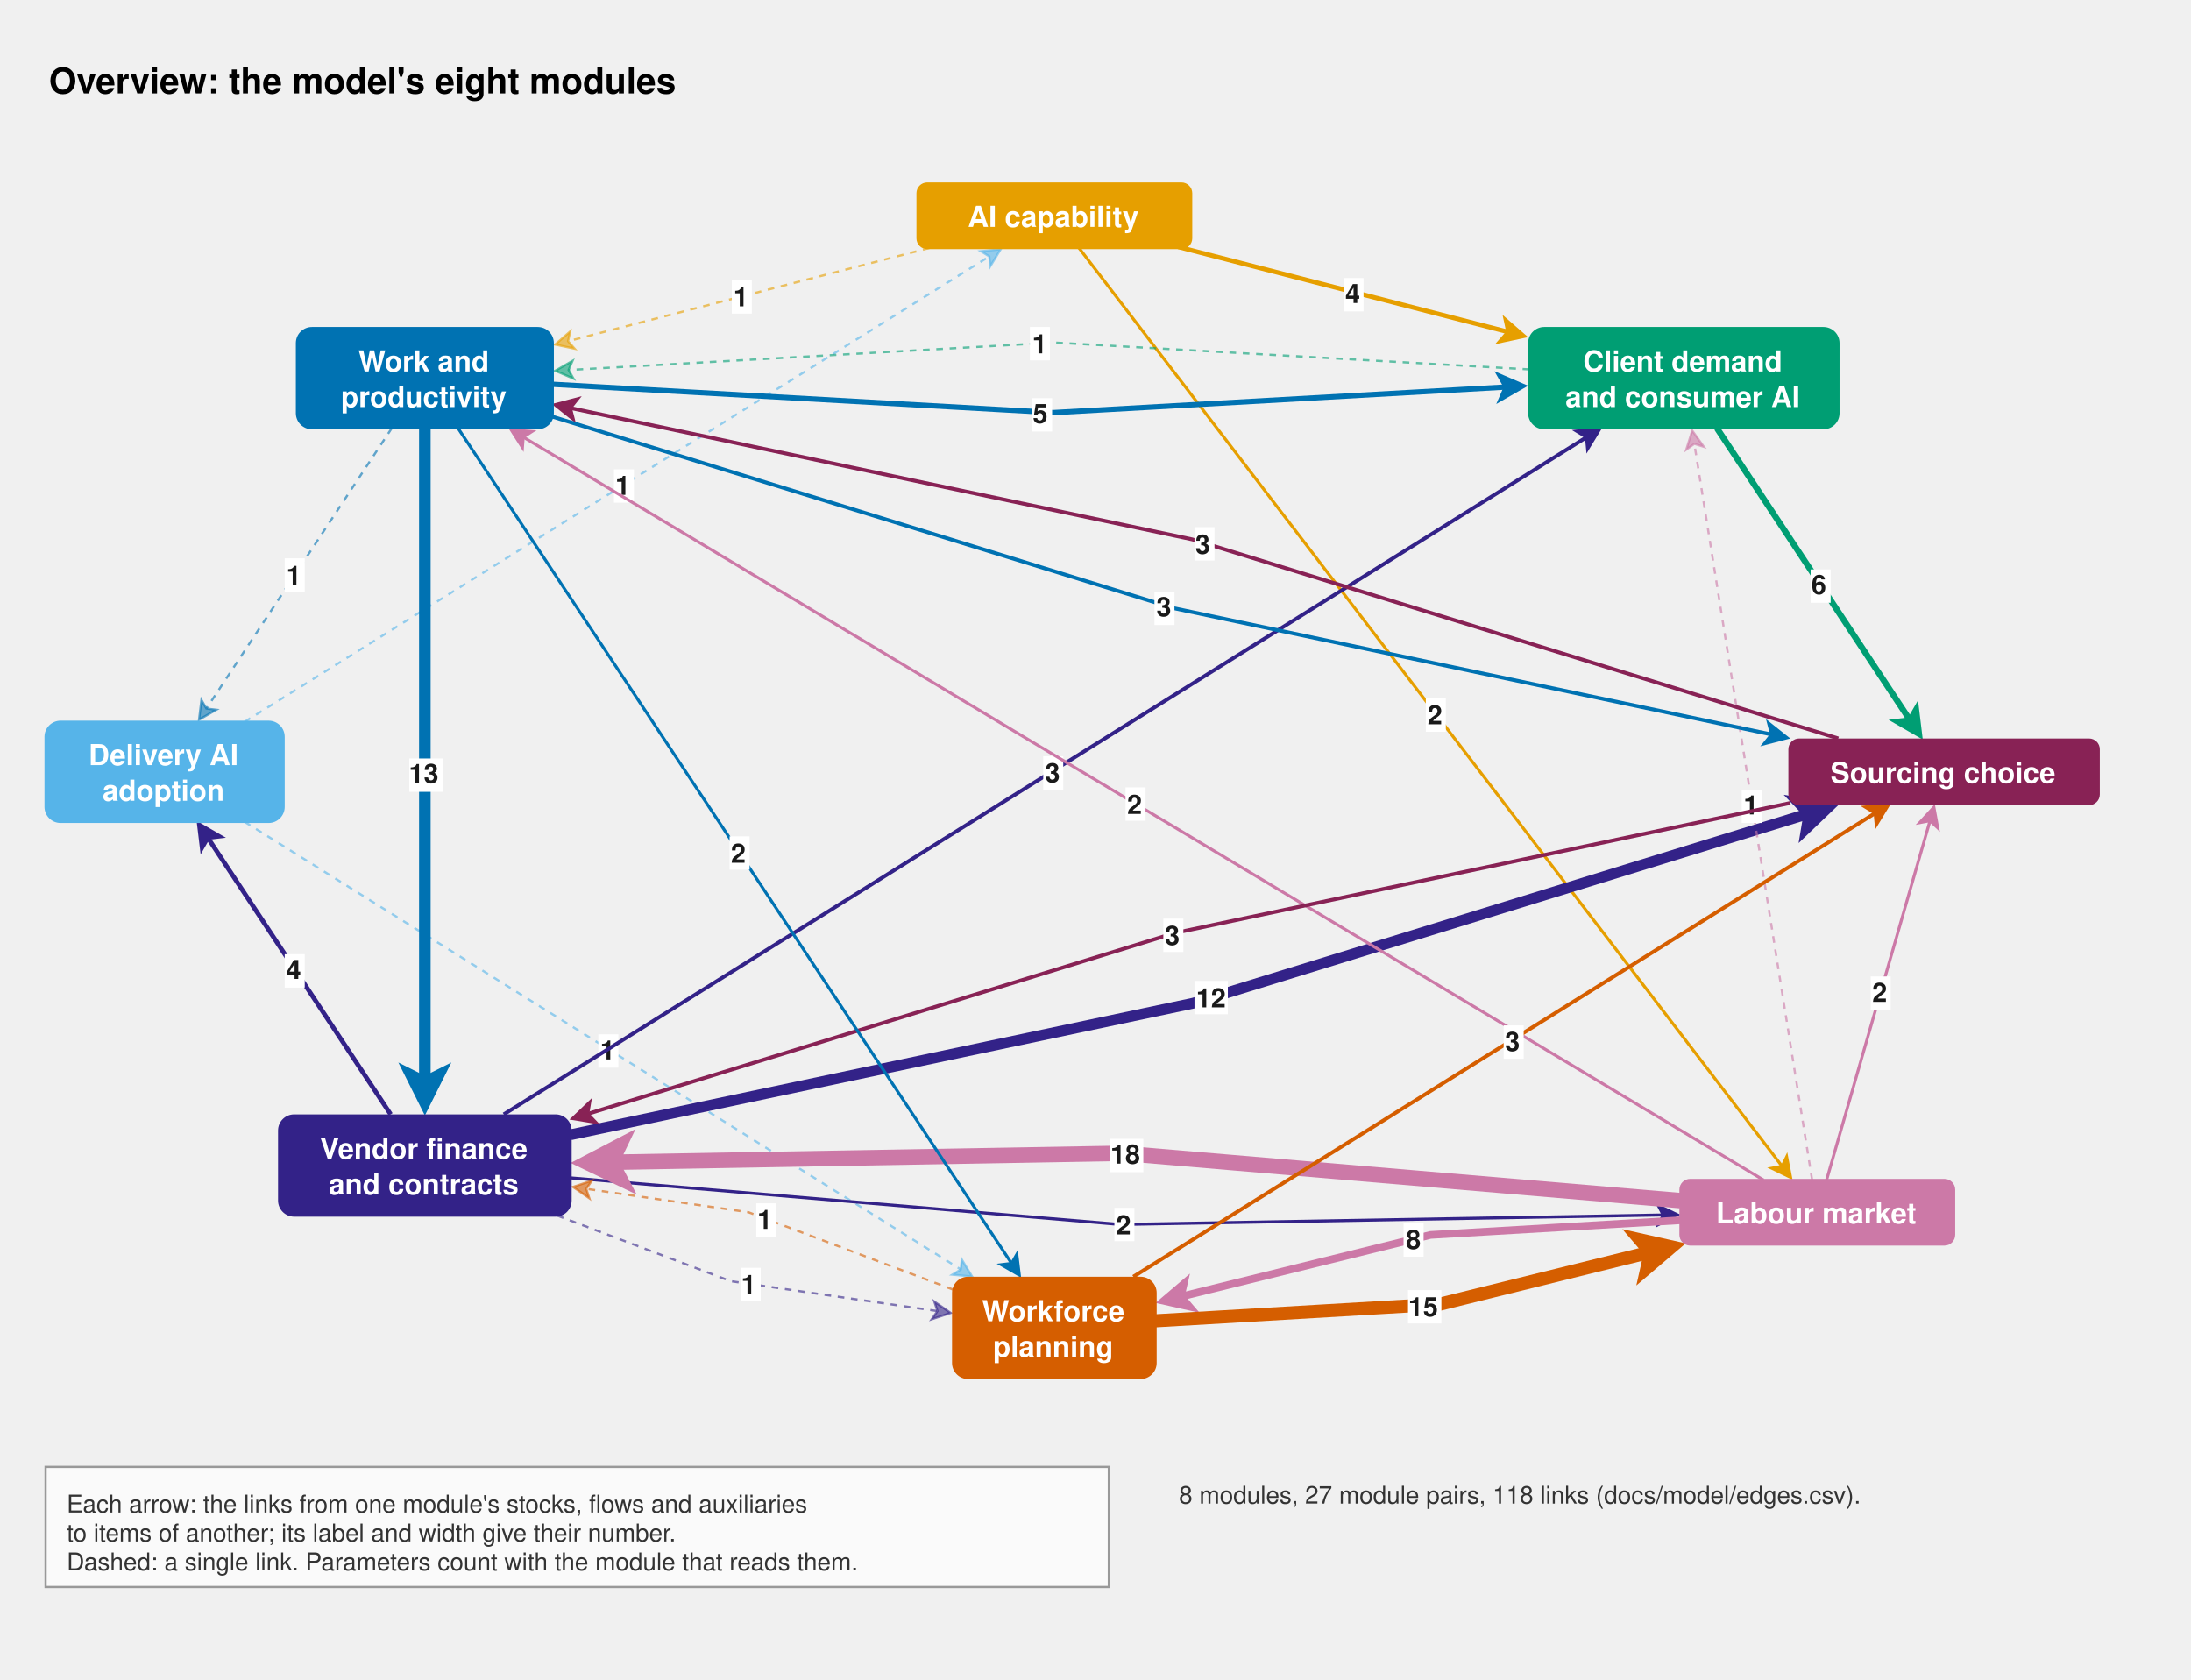
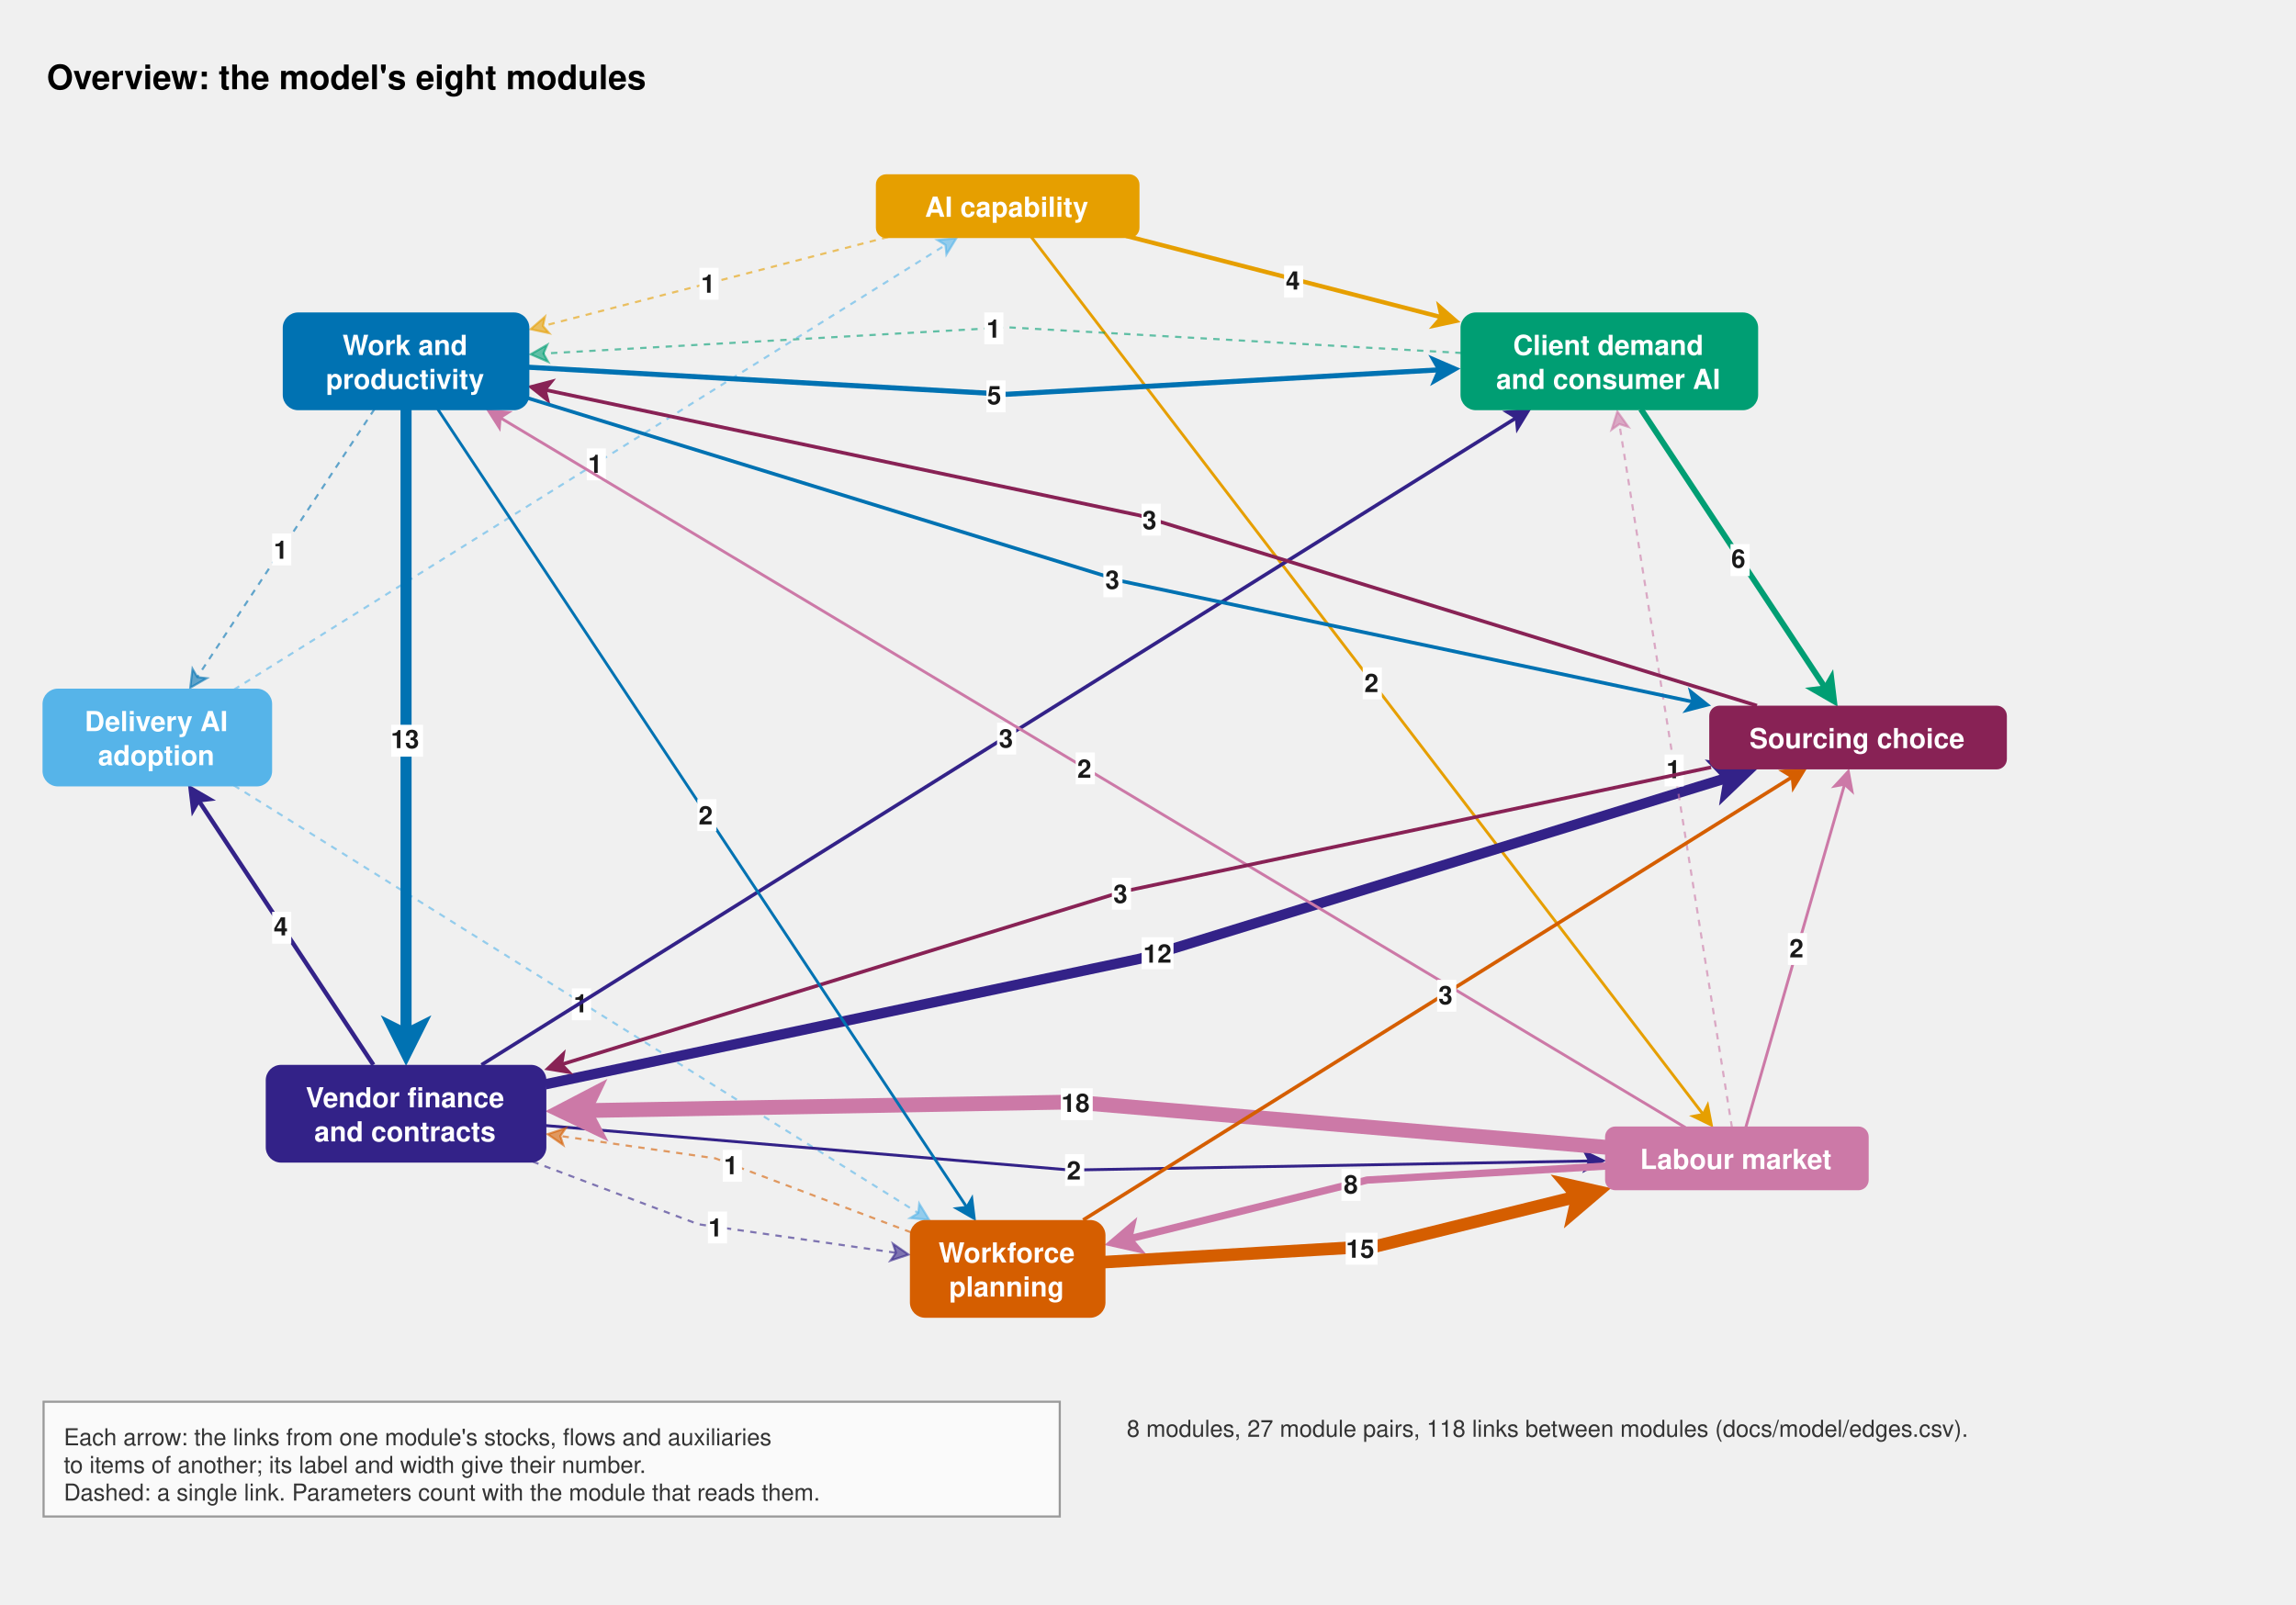
- <svg xmlns="http://www.w3.org/2000/svg" style="background: transparent; background-color: transparent; color-scheme: light dark;" version="1.1" width="985px" height="755px" viewBox="0 0 985 755">
+ <svg xmlns="http://www.w3.org/2000/svg" style="background: transparent; background-color: transparent; color-scheme: light dark;" version="1.1" width="1080px" height="755px" viewBox="0 0 1080 755">
  <defs />
  <g>
    <g data-cell-id="0">
      <g data-cell-id="1">
        <g data-cell-id="e:adoption&gt;capability">
          <g transform="translate(0.5,0.5)">
            <path d="M 109.5 324 L 444.26 114.77" fill="none" stroke="#56b4e9" stroke-opacity="0.6" stroke-miterlimit="10" stroke-dasharray="3 3" pointer-events="stroke" style="stroke: light-dark(rgb(86, 180, 233), rgb(29, 110, 155));" />
            <path d="M 449.35 111.59 L 444.69 119.22 L 444.26 114.77 L 440.45 112.44 Z" fill-opacity="0.6" fill="#56b4e9" stroke="#56b4e9" stroke-opacity="0.6" stroke-miterlimit="10" pointer-events="all" style="fill: light-dark(rgb(86, 180, 233), rgb(29, 110, 155)); stroke: light-dark(rgb(86, 180, 233), rgb(29, 110, 155));" />
          </g>
          <g>
            <g fill="#1A1A1A" font-family="Helvetica" font-weight="bold" text-anchor="middle" font-size="12px" style="fill: light-dark(rgb(26, 26, 26), rgb(215, 215, 215));">
              <rect fill="#FFFFFF" stroke="none" x="276" y="211" width="9" height="15" stroke-width="0" style="fill: light-dark(rgb(255, 255, 255), rgb(18, 18, 18));" />
              <text x="279.95" y="222.47">1</text>
            </g>
          </g>
        </g>
        <g data-cell-id="e:adoption&gt;workforce">
          <g transform="translate(0.5,0.5)">
            <path d="M 109.5 369 L 431.46 570.23" fill="none" stroke="#56b4e9" stroke-opacity="0.6" stroke-miterlimit="10" stroke-dasharray="3 3" pointer-events="stroke" style="stroke: light-dark(rgb(86, 180, 233), rgb(29, 110, 155));" />
            <path d="M 436.55 573.41 L 427.65 572.56 L 431.46 570.23 L 431.89 565.78 Z" fill-opacity="0.6" fill="#56b4e9" stroke="#56b4e9" stroke-opacity="0.6" stroke-miterlimit="10" pointer-events="all" style="fill: light-dark(rgb(86, 180, 233), rgb(29, 110, 155)); stroke: light-dark(rgb(86, 180, 233), rgb(29, 110, 155));" />
          </g>
          <g>
            <g fill="#1A1A1A" font-family="Helvetica" font-weight="bold" text-anchor="middle" font-size="12px" style="fill: light-dark(rgb(26, 26, 26), rgb(215, 215, 215));">
              <rect fill="#FFFFFF" stroke="none" x="269" y="465" width="9" height="15" stroke-width="0" style="fill: light-dark(rgb(255, 255, 255), rgb(18, 18, 18));" />
              <text x="273.16" y="476.29">1</text>
            </g>
          </g>
        </g>
        <g data-cell-id="e:capability&gt;consumer">
          <g>
            <path d="M 529.71 111 L 678.21 149.3" fill="none" stroke="#e69f00" stroke-width="2.05" stroke-miterlimit="10" pointer-events="stroke" style="stroke: light-dark(rgb(230, 159, 0), rgb(155, 94, 0));" />
            <path d="M 684.78 151 L 674.89 153.12 L 678.21 149.3 L 677.15 144.36 Z" fill="#e69f00" stroke="#e69f00" stroke-width="2.05" stroke-miterlimit="10" pointer-events="all" style="fill: light-dark(rgb(230, 159, 0), rgb(155, 94, 0)); stroke: light-dark(rgb(230, 159, 0), rgb(155, 94, 0));" />
          </g>
          <g>
            <g fill="#1A1A1A" font-family="Helvetica" font-weight="bold" text-anchor="middle" font-size="12px" style="fill: light-dark(rgb(26, 26, 26), rgb(215, 215, 215));">
              <rect fill="#FFFFFF" stroke="none" x="604" y="125" width="9" height="15" stroke-width="0" style="fill: light-dark(rgb(255, 255, 255), rgb(18, 18, 18));" />
              <text x="608.14" y="136.23">4</text>
            </g>
          </g>
        </g>
        <g data-cell-id="e:capability&gt;labour_market">
          <g transform="translate(0.5,0.5)">
            <path d="M 484.6 111 L 800.67 523.83" fill="none" stroke="#e69f00" stroke-width="1.35" stroke-miterlimit="10" pointer-events="stroke" style="stroke: light-dark(rgb(230, 159, 0), rgb(155, 94, 0));" />
            <path d="M 804.48 528.8 L 796.09 524.71 L 800.67 523.83 L 802.72 519.63 Z" fill="#e69f00" stroke="#e69f00" stroke-width="1.35" stroke-miterlimit="10" pointer-events="all" style="fill: light-dark(rgb(230, 159, 0), rgb(155, 94, 0)); stroke: light-dark(rgb(230, 159, 0), rgb(155, 94, 0));" />
          </g>
          <g>
            <g fill="#1A1A1A" font-family="Helvetica" font-weight="bold" text-anchor="middle" font-size="12px" style="fill: light-dark(rgb(26, 26, 26), rgb(215, 215, 215));">
              <rect fill="#FFFFFF" stroke="none" x="641" y="314" width="9" height="15" stroke-width="0" style="fill: light-dark(rgb(255, 255, 255), rgb(18, 18, 18));" />
              <text x="645.09" y="325.62">2</text>
            </g>
          </g>
        </g>
        <g data-cell-id="e:capability&gt;work">
          <g transform="translate(0.5,0.5)">
            <path d="M 417.29 111 L 254.89 152.89" fill="none" stroke="#e69f00" stroke-opacity="0.6" stroke-miterlimit="10" stroke-dasharray="3 3" pointer-events="stroke" style="stroke: light-dark(rgb(230, 159, 0), rgb(155, 94, 0));" />
            <path d="M 249.08 154.39 L 255.83 148.52 L 254.89 152.89 L 257.83 156.26 Z" fill-opacity="0.6" fill="#e69f00" stroke="#e69f00" stroke-opacity="0.6" stroke-miterlimit="10" pointer-events="all" style="fill: light-dark(rgb(230, 159, 0), rgb(155, 94, 0)); stroke: light-dark(rgb(230, 159, 0), rgb(155, 94, 0));" />
          </g>
          <g>
            <g fill="#1A1A1A" font-family="Helvetica" font-weight="bold" text-anchor="middle" font-size="12px" style="fill: light-dark(rgb(26, 26, 26), rgb(215, 215, 215));">
              <rect fill="#FFFFFF" stroke="none" x="329" y="126" width="9" height="15" stroke-width="0" style="fill: light-dark(rgb(255, 255, 255), rgb(18, 18, 18));" />
              <text x="333.05" y="137.73">1</text>
            </g>
          </g>
        </g>
        <g data-cell-id="e:consumer&gt;sourcing">
          <g transform="translate(0.5,0.5)">
            <path d="M 771.37 192 L 858.19 323.33" fill="none" stroke="#009e73" stroke-width="2.75" stroke-miterlimit="10" pointer-events="stroke" style="stroke: light-dark(rgb(0, 158, 115), rgb(28, 164, 127));" />
            <path d="M 862.22 329.44 L 852.78 323.99 L 858.19 323.33 L 860.91 318.61 Z" fill="#009e73" stroke="#009e73" stroke-width="2.75" stroke-miterlimit="10" pointer-events="all" style="fill: light-dark(rgb(0, 158, 115), rgb(28, 164, 127)); stroke: light-dark(rgb(0, 158, 115), rgb(28, 164, 127));" />
          </g>
          <g>
            <g fill="#1A1A1A" font-family="Helvetica" font-weight="bold" text-anchor="middle" font-size="12px" style="fill: light-dark(rgb(26, 26, 26), rgb(215, 215, 215));">
              <rect fill="#FFFFFF" stroke="none" x="814" y="256" width="9" height="15" stroke-width="0" style="fill: light-dark(rgb(255, 255, 255), rgb(18, 18, 18));" />
              <text x="817.69" y="267.07">6</text>
            </g>
          </g>
        </g>
        <g data-cell-id="e:consumer&gt;work">
          <g transform="translate(0.5,0.5)">
            <path d="M 687 165.57 L 473.5 153.5 L 255.11 165.85" fill="none" stroke="#009e73" stroke-opacity="0.6" stroke-miterlimit="10" stroke-dasharray="3 3" pointer-events="stroke" style="stroke: light-dark(rgb(0, 158, 115), rgb(28, 164, 127));" />
            <path d="M 249.12 166.19 L 256.88 161.74 L 255.11 165.85 L 257.33 169.73 Z" fill-opacity="0.6" fill="#009e73" stroke="#009e73" stroke-opacity="0.6" stroke-miterlimit="10" pointer-events="all" style="fill: light-dark(rgb(0, 158, 115), rgb(28, 164, 127)); stroke: light-dark(rgb(0, 158, 115), rgb(28, 164, 127));" />
          </g>
          <g>
            <g fill="#1A1A1A" font-family="Helvetica" font-weight="bold" text-anchor="middle" font-size="12px" style="fill: light-dark(rgb(26, 26, 26), rgb(215, 215, 215));">
              <rect fill="#FFFFFF" stroke="none" x="463" y="147" width="9" height="15" stroke-width="0" style="fill: light-dark(rgb(255, 255, 255), rgb(18, 18, 18));" />
              <text x="467.35" y="158.85">1</text>
            </g>
          </g>
        </g>
        <g data-cell-id="e:finance&gt;adoption">
          <g>
            <path d="M 175.63 501 L 93.38 376.57" fill="none" stroke="#332288" stroke-width="2.05" stroke-miterlimit="10" pointer-events="stroke" style="stroke: light-dark(rgb(51, 34, 136), rgb(204, 189, 255));" />
            <path d="M 89.64 370.91 L 98.4 375.97 L 93.38 376.57 L 90.85 380.96 Z" fill="#332288" stroke="#332288" stroke-width="2.05" stroke-miterlimit="10" pointer-events="all" style="fill: light-dark(rgb(51, 34, 136), rgb(204, 189, 255)); stroke: light-dark(rgb(51, 34, 136), rgb(204, 189, 255));" />
          </g>
          <g>
            <g fill="#1A1A1A" font-family="Helvetica" font-weight="bold" text-anchor="middle" font-size="12px" style="fill: light-dark(rgb(26, 26, 26), rgb(215, 215, 215));">
              <rect fill="#FFFFFF" stroke="none" x="128" y="429" width="9" height="15" stroke-width="0" style="fill: light-dark(rgb(255, 255, 255), rgb(18, 18, 18));" />
              <text x="132.06" y="440.1">4</text>
            </g>
          </g>
        </g>
        <g data-cell-id="e:finance&gt;consumer">
          <g>
            <path d="M 226.47 501 L 713.38 196.47" fill="none" stroke="#332288" stroke-width="1.7" stroke-miterlimit="10" pointer-events="stroke" style="stroke: light-dark(rgb(51, 34, 136), rgb(204, 189, 255));" />
            <path d="M 718.91 193.01 L 713.84 201.31 L 713.38 196.47 L 709.23 193.93 Z" fill="#332288" stroke="#332288" stroke-width="1.7" stroke-miterlimit="10" pointer-events="all" style="fill: light-dark(rgb(51, 34, 136), rgb(204, 189, 255)); stroke: light-dark(rgb(51, 34, 136), rgb(204, 189, 255));" />
          </g>
          <g>
            <g fill="#1A1A1A" font-family="Helvetica" font-weight="bold" text-anchor="middle" font-size="12px" style="fill: light-dark(rgb(26, 26, 26), rgb(215, 215, 215));">
              <rect fill="#FFFFFF" stroke="none" x="469" y="340" width="9" height="15" stroke-width="0" style="fill: light-dark(rgb(255, 255, 255), rgb(18, 18, 18));" />
              <text x="473.19" y="351.69">3</text>
            </g>
          </g>
        </g>
        <g data-cell-id="e:finance&gt;labour_market">
          <g transform="translate(0.5,0.5)">
            <path d="M 256 529.05 L 503 550 L 747.23 545.72" fill="none" stroke="#332288" stroke-width="1.35" stroke-miterlimit="10" pointer-events="stroke" style="stroke: light-dark(rgb(51, 34, 136), rgb(204, 189, 255));" />
            <path d="M 753.49 545.61 L 745.22 549.93 L 747.23 545.72 L 745.07 541.58 Z" fill="#332288" stroke="#332288" stroke-width="1.35" stroke-miterlimit="10" pointer-events="all" style="fill: light-dark(rgb(51, 34, 136), rgb(204, 189, 255)); stroke: light-dark(rgb(51, 34, 136), rgb(204, 189, 255));" />
          </g>
          <g>
            <g fill="#1A1A1A" font-family="Helvetica" font-weight="bold" text-anchor="middle" font-size="12px" style="fill: light-dark(rgb(26, 26, 26), rgb(215, 215, 215));">
              <rect fill="#FFFFFF" stroke="none" x="501" y="543" width="9" height="15" stroke-width="0" style="fill: light-dark(rgb(255, 255, 255), rgb(18, 18, 18));" />
              <text x="505.11" y="554.96">2</text>
            </g>
          </g>
        </g>
        <g data-cell-id="e:finance&gt;sourcing">
          <g transform="translate(0.5,0.5)">
            <path d="M 256 509.66 L 536 450.5 L 812.77 365.21" fill="none" stroke="#332288" stroke-width="4.85" stroke-miterlimit="10" pointer-events="stroke" style="stroke: light-dark(rgb(51, 34, 136), rgb(204, 189, 255));" />
            <path d="M 821.26 362.6 L 811.68 371.75 L 812.77 365.21 L 808.19 360.42 Z" fill="#332288" stroke="#332288" stroke-width="4.85" stroke-miterlimit="10" pointer-events="all" style="fill: light-dark(rgb(51, 34, 136), rgb(204, 189, 255)); stroke: light-dark(rgb(51, 34, 136), rgb(204, 189, 255));" />
          </g>
          <g>
            <g fill="#1A1A1A" font-family="Helvetica" font-weight="bold" text-anchor="middle" font-size="12px" style="fill: light-dark(rgb(26, 26, 26), rgb(215, 215, 215));">
              <rect fill="#FFFFFF" stroke="none" x="537" y="441" width="15" height="15" stroke-width="0" style="fill: light-dark(rgb(255, 255, 255), rgb(18, 18, 18));" />
              <text x="544.43" y="452.9">12</text>
            </g>
          </g>
        </g>
        <g data-cell-id="e:finance&gt;workforce">
          <g transform="translate(0.5,0.5)">
            <path d="M 250 546 L 328 575.5 L 420.95 588.92" fill="none" stroke="#332288" stroke-opacity="0.6" stroke-miterlimit="10" stroke-dasharray="3 3" pointer-events="stroke" style="stroke: light-dark(rgb(51, 34, 136), rgb(204, 189, 255));" />
            <path d="M 426.89 589.77 L 418.4 592.59 L 420.95 588.92 L 419.55 584.67 Z" fill-opacity="0.6" fill="#332288" stroke="#332288" stroke-opacity="0.6" stroke-miterlimit="10" pointer-events="all" style="fill: light-dark(rgb(51, 34, 136), rgb(204, 189, 255)); stroke: light-dark(rgb(51, 34, 136), rgb(204, 189, 255));" />
          </g>
          <g>
            <g fill="#1A1A1A" font-family="Helvetica" font-weight="bold" text-anchor="middle" font-size="12px" style="fill: light-dark(rgb(26, 26, 26), rgb(215, 215, 215));">
              <rect fill="#FFFFFF" stroke="none" x="333" y="570" width="9" height="15" stroke-width="0" style="fill: light-dark(rgb(255, 255, 255), rgb(18, 18, 18));" />
              <text x="336.52" y="581.73">1</text>
            </g>
          </g>
        </g>
        <g data-cell-id="e:labour_market&gt;consumer">
          <g transform="translate(0.5,0.5)">
            <path d="M 814.18 530 L 761.22 199.03" fill="none" stroke="#cc79a7" stroke-opacity="0.6" stroke-miterlimit="10" stroke-dasharray="3 3" pointer-events="stroke" style="stroke: light-dark(rgb(204, 121, 167), rgb(168, 97, 136));" />
            <path d="M 760.28 193.1 L 765.49 200.37 L 761.22 199.03 L 757.59 201.64 Z" fill-opacity="0.6" fill="#cc79a7" stroke="#cc79a7" stroke-opacity="0.6" stroke-miterlimit="10" pointer-events="all" style="fill: light-dark(rgb(204, 121, 167), rgb(168, 97, 136)); stroke: light-dark(rgb(204, 121, 167), rgb(168, 97, 136));" />
          </g>
          <g>
            <g fill="#1A1A1A" font-family="Helvetica" font-weight="bold" text-anchor="middle" font-size="12px" style="fill: light-dark(rgb(26, 26, 26), rgb(215, 215, 215));">
              <rect fill="#FFFFFF" stroke="none" x="783" y="355" width="9" height="15" stroke-width="0" style="fill: light-dark(rgb(255, 255, 255), rgb(18, 18, 18));" />
              <text x="787.16" y="366.15">1</text>
            </g>
          </g>
        </g>
        <g data-cell-id="e:labour_market&gt;finance">
          <g transform="translate(0.5,0.5)">
            <path d="M 755 539.28 L 504 518 L 274.23 522.03" fill="none" stroke="#cc79a7" stroke-width="6.95" stroke-miterlimit="10" pointer-events="stroke" style="stroke: light-dark(rgb(204, 121, 167), rgb(168, 97, 136));" />
            <path d="M 263.77 522.21 L 277.59 515 L 274.23 522.03 L 277.84 528.94 Z" fill="#cc79a7" stroke="#cc79a7" stroke-width="6.95" stroke-miterlimit="10" pointer-events="all" style="fill: light-dark(rgb(204, 121, 167), rgb(168, 97, 136)); stroke: light-dark(rgb(204, 121, 167), rgb(168, 97, 136));" />
          </g>
          <g>
            <g fill="#1A1A1A" font-family="Helvetica" font-weight="bold" text-anchor="middle" font-size="12px" style="fill: light-dark(rgb(26, 26, 26), rgb(215, 215, 215));">
              <rect fill="#FFFFFF" stroke="none" x="499" y="512" width="15" height="15" stroke-width="0" style="fill: light-dark(rgb(255, 255, 255), rgb(18, 18, 18));" />
              <text x="505.89" y="523.16">18</text>
            </g>
          </g>
        </g>
        <g data-cell-id="e:labour_market&gt;sourcing">
          <g transform="translate(0.5,0.5)">
            <path d="M 820.67 530 L 867.18 368.47" fill="none" stroke="#cc79a7" stroke-width="1.35" stroke-miterlimit="10" pointer-events="stroke" style="stroke: light-dark(rgb(204, 121, 167), rgb(168, 97, 136));" />
            <path d="M 868.91 362.45 L 870.61 371.63 L 867.18 368.47 L 862.59 369.32 Z" fill="#cc79a7" stroke="#cc79a7" stroke-width="1.35" stroke-miterlimit="10" pointer-events="all" style="fill: light-dark(rgb(204, 121, 167), rgb(168, 97, 136)); stroke: light-dark(rgb(204, 121, 167), rgb(168, 97, 136));" />
          </g>
          <g>
            <g fill="#1A1A1A" font-family="Helvetica" font-weight="bold" text-anchor="middle" font-size="12px" style="fill: light-dark(rgb(26, 26, 26), rgb(215, 215, 215));">
              <rect fill="#FFFFFF" stroke="none" x="841" y="439" width="9" height="15" stroke-width="0" style="fill: light-dark(rgb(255, 255, 255), rgb(18, 18, 18));" />
              <text x="845.02" y="450.43">2</text>
            </g>
          </g>
        </g>
        <g data-cell-id="e:labour_market&gt;work">
          <g transform="translate(0.5,0.5)">
            <path d="M 792.29 530 L 234.73 195.99" fill="none" stroke="#cc79a7" stroke-width="1.35" stroke-miterlimit="10" pointer-events="stroke" style="stroke: light-dark(rgb(204, 121, 167), rgb(168, 97, 136));" />
            <path d="M 229.35 192.78 L 238.66 193.49 L 234.73 195.99 L 234.37 200.65 Z" fill="#cc79a7" stroke="#cc79a7" stroke-width="1.35" stroke-miterlimit="10" pointer-events="all" style="fill: light-dark(rgb(204, 121, 167), rgb(168, 97, 136)); stroke: light-dark(rgb(204, 121, 167), rgb(168, 97, 136));" />
          </g>
          <g>
            <g fill="#1A1A1A" font-family="Helvetica" font-weight="bold" text-anchor="middle" font-size="12px" style="fill: light-dark(rgb(26, 26, 26), rgb(215, 215, 215));">
              <rect fill="#FFFFFF" stroke="none" x="506" y="354" width="9" height="15" stroke-width="0" style="fill: light-dark(rgb(255, 255, 255), rgb(18, 18, 18));" />
              <text x="510.06" y="365.93">2</text>
            </g>
          </g>
        </g>
        <g data-cell-id="e:labour_market&gt;workforce">
          <g transform="translate(0.5,0.5)">
            <path d="M 755 548.11 L 642.6 554.7 L 530.35 582.45" fill="none" stroke="#cc79a7" stroke-width="3.45" stroke-miterlimit="10" pointer-events="stroke" style="stroke: light-dark(rgb(204, 121, 167), rgb(168, 97, 136));" />
            <path d="M 522.74 584.33 L 531.64 576.75 L 530.35 582.45 L 534.14 586.89 Z" fill="#cc79a7" stroke="#cc79a7" stroke-width="3.45" stroke-miterlimit="10" pointer-events="all" style="fill: light-dark(rgb(204, 121, 167), rgb(168, 97, 136)); stroke: light-dark(rgb(204, 121, 167), rgb(168, 97, 136));" />
          </g>
          <g>
            <g fill="#1A1A1A" font-family="Helvetica" font-weight="bold" text-anchor="middle" font-size="12px" style="fill: light-dark(rgb(26, 26, 26), rgb(215, 215, 215));">
              <rect fill="#FFFFFF" stroke="none" x="631" y="550" width="9" height="15" stroke-width="0" style="fill: light-dark(rgb(255, 255, 255), rgb(18, 18, 18));" />
              <text x="635.41" y="561.48">8</text>
            </g>
          </g>
        </g>
        <g data-cell-id="e:sourcing&gt;finance">
          <g>
            <path d="M 804.87 361 L 528 419.5 L 264.05 500.84" fill="none" stroke="#882255" stroke-width="1.7" stroke-miterlimit="10" pointer-events="stroke" style="stroke: light-dark(rgb(136, 34, 85), rgb(252, 164, 208));" />
            <path d="M 257.82 502.76 L 264.85 496.04 L 264.05 500.84 L 267.41 504.35 Z" fill="#882255" stroke="#882255" stroke-width="1.7" stroke-miterlimit="10" pointer-events="all" style="fill: light-dark(rgb(136, 34, 85), rgb(252, 164, 208)); stroke: light-dark(rgb(136, 34, 85), rgb(252, 164, 208));" />
          </g>
          <g>
            <g fill="#1A1A1A" font-family="Helvetica" font-weight="bold" text-anchor="middle" font-size="12px" style="fill: light-dark(rgb(26, 26, 26), rgb(215, 215, 215));">
              <rect fill="#FFFFFF" stroke="none" x="523" y="413" width="9" height="15" stroke-width="0" style="fill: light-dark(rgb(255, 255, 255), rgb(18, 18, 18));" />
              <text x="527.03" y="424.8">3</text>
            </g>
          </g>
        </g>
        <g data-cell-id="e:sourcing&gt;work">
          <g>
            <path d="M 826.44 332 L 536 242.5 L 256.24 183.39" fill="none" stroke="#882255" stroke-width="1.7" stroke-miterlimit="10" pointer-events="stroke" style="stroke: light-dark(rgb(136, 34, 85), rgb(252, 164, 208));" />
            <path d="M 249.86 182.04 L 259.27 179.58 L 256.24 183.39 L 257.47 188.1 Z" fill="#882255" stroke="#882255" stroke-width="1.7" stroke-miterlimit="10" pointer-events="all" style="fill: light-dark(rgb(136, 34, 85), rgb(252, 164, 208)); stroke: light-dark(rgb(136, 34, 85), rgb(252, 164, 208));" />
          </g>
          <g>
            <g fill="#1A1A1A" font-family="Helvetica" font-weight="bold" text-anchor="middle" font-size="12px" style="fill: light-dark(rgb(26, 26, 26), rgb(215, 215, 215));">
              <rect fill="#FFFFFF" stroke="none" x="537" y="237" width="9" height="15" stroke-width="0" style="fill: light-dark(rgb(255, 255, 255), rgb(18, 18, 18));" />
              <text x="540.7" y="248.95">3</text>
            </g>
          </g>
        </g>
        <g data-cell-id="e:work&gt;adoption">
          <g transform="translate(0.5,0.5)">
            <path d="M 175.63 192 L 92.3 318.06" fill="none" stroke="#0072b2" stroke-opacity="0.6" stroke-miterlimit="10" stroke-dasharray="3 3" pointer-events="stroke" style="stroke: light-dark(rgb(0, 114, 178), rgb(75, 173, 228));" />
            <path d="M 88.99 323.07 L 90.06 314.19 L 92.3 318.06 L 96.74 318.6 Z" fill-opacity="0.6" fill="#0072b2" stroke="#0072b2" stroke-opacity="0.6" stroke-miterlimit="10" pointer-events="all" style="fill: light-dark(rgb(0, 114, 178), rgb(75, 173, 228)); stroke: light-dark(rgb(0, 114, 178), rgb(75, 173, 228));" />
          </g>
          <g>
            <g fill="#1A1A1A" font-family="Helvetica" font-weight="bold" text-anchor="middle" font-size="12px" style="fill: light-dark(rgb(26, 26, 26), rgb(215, 215, 215));">
              <rect fill="#FFFFFF" stroke="none" x="128" y="251" width="9" height="15" stroke-width="0" style="fill: light-dark(rgb(255, 255, 255), rgb(18, 18, 18));" />
              <text x="132.06" y="262.9">1</text>
            </g>
          </g>
        </g>
        <g data-cell-id="e:work&gt;consumer">
          <g>
            <path d="M 248 172.75 L 473.5 185.5 L 677.28 173.98" fill="none" stroke="#0072b2" stroke-width="2.4" stroke-miterlimit="10" pointer-events="stroke" style="stroke: light-dark(rgb(0, 114, 178), rgb(75, 173, 228));" />
            <path d="M 684.32 173.58 L 675.2 178.8 L 677.28 173.98 L 674.67 169.42 Z" fill="#0072b2" stroke="#0072b2" stroke-width="2.4" stroke-miterlimit="10" pointer-events="all" style="fill: light-dark(rgb(0, 114, 178), rgb(75, 173, 228)); stroke: light-dark(rgb(0, 114, 178), rgb(75, 173, 228));" />
          </g>
          <g>
            <g fill="#1A1A1A" font-family="Helvetica" font-weight="bold" text-anchor="middle" font-size="12px" style="fill: light-dark(rgb(26, 26, 26), rgb(215, 215, 215));">
              <rect fill="#FFFFFF" stroke="none" x="464" y="179" width="9" height="15" stroke-width="0" style="fill: light-dark(rgb(255, 255, 255), rgb(18, 18, 18));" />
              <text x="467.65" y="190.17">5</text>
            </g>
          </g>
        </g>
        <g data-cell-id="e:work&gt;finance">
          <g transform="translate(0.5,0.5)">
            <path d="M 190.5 192 L 190.5 486.04" fill="none" stroke="#0072b2" stroke-width="5.2" stroke-miterlimit="10" pointer-events="stroke" style="stroke: light-dark(rgb(0, 114, 178), rgb(75, 173, 228));" />
            <path d="M 190.5 495.19 L 184.4 482.99 L 190.5 486.04 L 196.6 482.99 Z" fill="#0072b2" stroke="#0072b2" stroke-width="5.2" stroke-miterlimit="10" pointer-events="all" style="fill: light-dark(rgb(0, 114, 178), rgb(75, 173, 228)); stroke: light-dark(rgb(0, 114, 178), rgb(75, 173, 228));" />
          </g>
          <g>
            <g fill="#1A1A1A" font-family="Helvetica" font-weight="bold" text-anchor="middle" font-size="12px" style="fill: light-dark(rgb(26, 26, 26), rgb(215, 215, 215));">
              <rect fill="#FFFFFF" stroke="none" x="184" y="341" width="15" height="15" stroke-width="0" style="fill: light-dark(rgb(255, 255, 255), rgb(18, 18, 18));" />
              <text x="190.5" y="352">13</text>
            </g>
          </g>
        </g>
        <g data-cell-id="e:work&gt;sourcing">
          <g>
            <path d="M 248 187.22 L 528 273.5 L 796.63 330.26" fill="none" stroke="#0072b2" stroke-width="1.7" stroke-miterlimit="10" pointer-events="stroke" style="stroke: light-dark(rgb(0, 114, 178), rgb(75, 173, 228));" />
            <path d="M 803.01 331.61 L 793.6 334.06 L 796.63 330.26 L 795.4 325.55 Z" fill="#0072b2" stroke="#0072b2" stroke-width="1.7" stroke-miterlimit="10" pointer-events="all" style="fill: light-dark(rgb(0, 114, 178), rgb(75, 173, 228)); stroke: light-dark(rgb(0, 114, 178), rgb(75, 173, 228));" />
          </g>
          <g>
            <g fill="#1A1A1A" font-family="Helvetica" font-weight="bold" text-anchor="middle" font-size="12px" style="fill: light-dark(rgb(26, 26, 26), rgb(215, 215, 215));">
              <rect fill="#FFFFFF" stroke="none" x="519" y="266" width="9" height="15" stroke-width="0" style="fill: light-dark(rgb(255, 255, 255), rgb(18, 18, 18));" />
              <text x="523.23" y="277.03">3</text>
            </g>
          </g>
        </g>
        <g data-cell-id="e:work&gt;workforce">
          <g transform="translate(0.5,0.5)">
            <path d="M 205.41 192 L 454.29 567.52" fill="none" stroke="#0072b2" stroke-width="1.35" stroke-miterlimit="10" pointer-events="stroke" style="stroke: light-dark(rgb(0, 114, 178), rgb(75, 173, 228));" />
            <path d="M 457.75 572.74 L 449.66 568.09 L 454.29 567.52 L 456.62 563.48 Z" fill="#0072b2" stroke="#0072b2" stroke-width="1.35" stroke-miterlimit="10" pointer-events="all" style="fill: light-dark(rgb(0, 114, 178), rgb(75, 173, 228)); stroke: light-dark(rgb(0, 114, 178), rgb(75, 173, 228));" />
          </g>
          <g>
            <g fill="#1A1A1A" font-family="Helvetica" font-weight="bold" text-anchor="middle" font-size="12px" style="fill: light-dark(rgb(26, 26, 26), rgb(215, 215, 215));">
              <rect fill="#FFFFFF" stroke="none" x="328" y="376" width="9" height="15" stroke-width="0" style="fill: light-dark(rgb(255, 255, 255), rgb(18, 18, 18));" />
              <text x="331.92" y="387.88">2</text>
            </g>
          </g>
        </g>
        <g data-cell-id="e:workforce&gt;finance">
          <g transform="translate(0.5,0.5)">
            <path d="M 428 579.29 L 336 544.5 L 263.05 533.97" fill="none" stroke="#d55e00" stroke-opacity="0.6" stroke-miterlimit="10" stroke-dasharray="3 3" pointer-events="stroke" style="stroke: light-dark(rgb(213, 94, 0), rgb(226, 124, 43));" />
            <path d="M 257.11 533.11 L 265.6 530.3 L 263.05 533.97 L 264.45 538.22 Z" fill-opacity="0.6" fill="#d55e00" stroke="#d55e00" stroke-opacity="0.6" stroke-miterlimit="10" pointer-events="all" style="fill: light-dark(rgb(213, 94, 0), rgb(226, 124, 43)); stroke: light-dark(rgb(213, 94, 0), rgb(226, 124, 43));" />
          </g>
          <g>
            <g fill="#1A1A1A" font-family="Helvetica" font-weight="bold" text-anchor="middle" font-size="12px" style="fill: light-dark(rgb(26, 26, 26), rgb(215, 215, 215));">
              <rect fill="#FFFFFF" stroke="none" x="340" y="541" width="9" height="15" stroke-width="0" style="fill: light-dark(rgb(255, 255, 255), rgb(18, 18, 18));" />
              <text x="343.82" y="552.46">1</text>
            </g>
          </g>
        </g>
        <g data-cell-id="e:workforce&gt;labour_market">
          <g>
            <path d="M 519 593.83 L 647.4 586.3 L 742.05 562.9" fill="none" stroke="#d55e00" stroke-width="5.9" stroke-miterlimit="10" pointer-events="stroke" style="stroke: light-dark(rgb(213, 94, 0), rgb(226, 124, 43));" />
            <path d="M 751.44 560.58 L 740.46 569.94 L 742.05 562.9 L 737.37 557.42 Z" fill="#d55e00" stroke="#d55e00" stroke-width="5.9" stroke-miterlimit="10" pointer-events="all" style="fill: light-dark(rgb(213, 94, 0), rgb(226, 124, 43)); stroke: light-dark(rgb(213, 94, 0), rgb(226, 124, 43));" />
          </g>
          <g>
            <g fill="#1A1A1A" font-family="Helvetica" font-weight="bold" text-anchor="middle" font-size="12px" style="fill: light-dark(rgb(26, 26, 26), rgb(215, 215, 215));">
              <rect fill="#FFFFFF" stroke="none" x="633" y="580" width="15" height="15" stroke-width="0" style="fill: light-dark(rgb(255, 255, 255), rgb(18, 18, 18));" />
              <text x="639.79" y="591.75">15</text>
            </g>
          </g>
        </g>
        <g data-cell-id="e:workforce&gt;sourcing">
          <g>
            <path d="M 509.5 574 L 843.16 365.47" fill="none" stroke="#d55e00" stroke-width="1.7" stroke-miterlimit="10" pointer-events="stroke" style="stroke: light-dark(rgb(213, 94, 0), rgb(226, 124, 43));" />
            <path d="M 848.69 362.01 L 843.62 370.31 L 843.16 365.47 L 839.01 362.93 Z" fill="#d55e00" stroke="#d55e00" stroke-width="1.7" stroke-miterlimit="10" pointer-events="all" style="fill: light-dark(rgb(213, 94, 0), rgb(226, 124, 43)); stroke: light-dark(rgb(213, 94, 0), rgb(226, 124, 43));" />
          </g>
          <g>
            <g fill="#1A1A1A" font-family="Helvetica" font-weight="bold" text-anchor="middle" font-size="12px" style="fill: light-dark(rgb(26, 26, 26), rgb(215, 215, 215));">
              <rect fill="#FFFFFF" stroke="none" x="676" y="461" width="9" height="15" stroke-width="0" style="fill: light-dark(rgb(255, 255, 255), rgb(18, 18, 18));" />
              <text x="679.95" y="472.47">3</text>
            </g>
          </g>
        </g>
        <g data-cell-id="adoption">
          <g transform="translate(0.5,0.5)">
            <rect x="20" y="324" width="107" height="45" rx="6.75" ry="6.75" fill="#56b4e9" stroke="#56b4e9" pointer-events="all" style="fill: light-dark(rgb(86, 180, 233), rgb(29, 110, 155)); stroke: light-dark(rgb(86, 180, 233), rgb(29, 110, 155));" />
          </g>
          <g>
            <g fill="#FFFFFF" font-family="Helvetica" font-weight="bold" text-anchor="middle" font-size="13px" style="fill: light-dark(rgb(255, 255, 255), rgb(18, 18, 18));">
              <text x="73.5" y="344">Delivery AI</text>
              <text x="73.5" y="360">adoption</text>
            </g>
          </g>
        </g>
        <g data-cell-id="capability">
          <g transform="translate(0.5,0.5)">
            <rect x="412" y="82" width="123" height="29" rx="4.35" ry="4.35" fill="#e69f00" stroke="#e69f00" pointer-events="all" style="fill: light-dark(rgb(230, 159, 0), rgb(155, 94, 0)); stroke: light-dark(rgb(230, 159, 0), rgb(155, 94, 0));" />
          </g>
          <g>
            <g fill="#FFFFFF" font-family="Helvetica" font-weight="bold" text-anchor="middle" font-size="13px" style="fill: light-dark(rgb(255, 255, 255), rgb(18, 18, 18));">
              <text x="473.5" y="102">AI capability</text>
            </g>
          </g>
        </g>
        <g data-cell-id="consumer">
          <g transform="translate(0.5,0.5)">
            <rect x="687" y="147" width="139" height="45" rx="6.75" ry="6.75" fill="#009e73" stroke="#009e73" pointer-events="all" style="fill: light-dark(rgb(0, 158, 115), rgb(28, 164, 127)); stroke: light-dark(rgb(0, 158, 115), rgb(28, 164, 127));" />
          </g>
          <g>
            <g fill="#FFFFFF" font-family="Helvetica" font-weight="bold" text-anchor="middle" font-size="13px" style="fill: light-dark(rgb(255, 255, 255), rgb(18, 18, 18));">
              <text x="756.5" y="167">Client demand</text>
              <text x="756.5" y="183">and consumer AI</text>
            </g>
          </g>
        </g>
        <g data-cell-id="finance">
          <g transform="translate(0.5,0.5)">
            <rect x="125" y="501" width="131" height="45" rx="6.75" ry="6.75" fill="#332288" stroke="#332288" pointer-events="all" style="fill: light-dark(rgb(51, 34, 136), rgb(204, 189, 255)); stroke: light-dark(rgb(51, 34, 136), rgb(204, 189, 255));" />
          </g>
          <g>
            <g fill="#FFFFFF" font-family="Helvetica" font-weight="bold" text-anchor="middle" font-size="13px" style="fill: light-dark(rgb(255, 255, 255), rgb(18, 18, 18));">
              <text x="190.5" y="521">Vendor finance</text>
              <text x="190.5" y="537">and contracts</text>
            </g>
          </g>
        </g>
        <g data-cell-id="labour_market">
          <g transform="translate(0.5,0.5)">
            <rect x="755" y="530" width="123" height="29" rx="4.35" ry="4.35" fill="#cc79a7" stroke="#cc79a7" pointer-events="all" style="fill: light-dark(rgb(204, 121, 167), rgb(168, 97, 136)); stroke: light-dark(rgb(204, 121, 167), rgb(168, 97, 136));" />
          </g>
          <g>
            <g fill="#FFFFFF" font-family="Helvetica" font-weight="bold" text-anchor="middle" font-size="13px" style="fill: light-dark(rgb(255, 255, 255), rgb(18, 18, 18));">
              <text x="816.5" y="550">Labour market</text>
            </g>
          </g>
        </g>
        <g data-cell-id="sourcing">
          <g transform="translate(0.5,0.5)">
            <rect x="804" y="332" width="139" height="29" rx="4.35" ry="4.35" fill="#882255" stroke="#882255" pointer-events="all" style="fill: light-dark(rgb(136, 34, 85), rgb(252, 164, 208)); stroke: light-dark(rgb(136, 34, 85), rgb(252, 164, 208));" />
          </g>
          <g>
            <g fill="#FFFFFF" font-family="Helvetica" font-weight="bold" text-anchor="middle" font-size="13px" style="fill: light-dark(rgb(255, 255, 255), rgb(18, 18, 18));">
              <text x="873.5" y="352">Sourcing choice</text>
            </g>
          </g>
        </g>
        <g data-cell-id="work">
          <g transform="translate(0.5,0.5)">
            <rect x="133" y="147" width="115" height="45" rx="6.75" ry="6.75" fill="#0072b2" stroke="#0072b2" pointer-events="all" style="fill: light-dark(rgb(0, 114, 178), rgb(75, 173, 228)); stroke: light-dark(rgb(0, 114, 178), rgb(75, 173, 228));" />
          </g>
          <g>
            <g fill="#FFFFFF" font-family="Helvetica" font-weight="bold" text-anchor="middle" font-size="13px" style="fill: light-dark(rgb(255, 255, 255), rgb(18, 18, 18));">
              <text x="190.5" y="167">Work and</text>
              <text x="190.5" y="183">productivity</text>
            </g>
          </g>
        </g>
        <g data-cell-id="workforce">
          <g transform="translate(0.5,0.5)">
            <rect x="428" y="574" width="91" height="45" rx="6.75" ry="6.75" fill="#d55e00" stroke="#d55e00" pointer-events="all" style="fill: light-dark(rgb(213, 94, 0), rgb(226, 124, 43)); stroke: light-dark(rgb(213, 94, 0), rgb(226, 124, 43));" />
          </g>
          <g>
            <g fill="#FFFFFF" font-family="Helvetica" font-weight="bold" text-anchor="middle" font-size="13px" style="fill: light-dark(rgb(255, 255, 255), rgb(18, 18, 18));">
              <text x="473.5" y="594">Workforce</text>
              <text x="473.5" y="610">planning</text>
            </g>
          </g>
        </g>
        <g data-cell-id="title">
          <g transform="translate(0.5,0.5)">
            <rect x="20" y="20" width="366" height="32" fill="none" stroke="none" pointer-events="all" />
          </g>
          <g>
            <g fill="#000000" font-family="Helvetica" font-weight="bold" font-size="16px" style="fill: light-dark(rgb(0, 0, 0), rgb(255, 255, 255));">
              <text x="22" y="42">Overview: the model's eight modules</text>
            </g>
          </g>
        </g>
        <g data-cell-id="legend">
          <g transform="translate(0.5,0.5)">
            <rect x="20" y="659" width="478" height="54" fill="#fafafa" stroke="#999999" pointer-events="all" style="fill: light-dark(rgb(250, 250, 250), rgb(22, 22, 22)); stroke: light-dark(rgb(153, 153, 153), rgb(106, 106, 106));" />
          </g>
          <g>
            <g fill="#333333" font-family="Helvetica" font-size="11px" style="fill: light-dark(rgb(51, 51, 51), rgb(193, 193, 193));">
              <text x="30" y="680">Each arrow: the links from one module's stocks, flows and auxiliaries</text>
              <text x="30" y="693">to items of another; its label and width give their number.</text>
              <text x="30" y="706">Dashed: a single link. Parameters count with the module that reads them.</text>
            </g>
          </g>
        </g>
        <g data-cell-id="caption:1">
          <g transform="translate(0.5,0.5)">
-             <rect x="528" y="659" width="408" height="26" fill="none" stroke="none" pointer-events="all" />
+             <rect x="528" y="659" width="510" height="26" fill="none" stroke="none" pointer-events="all" />
          </g>
          <g>
            <g fill="#333333" font-family="Helvetica" font-size="11px" style="fill: light-dark(rgb(51, 51, 51), rgb(193, 193, 193));">
-               <text x="530" y="676">8 modules, 27 module pairs, 118 links (docs/model/edges.csv).</text>
+               <text x="530" y="676">8 modules, 27 module pairs, 118 links between modules (docs/model/edges.csv).</text>
            </g>
          </g>
        </g>
      </g>
    </g>
  </g>
</svg>
